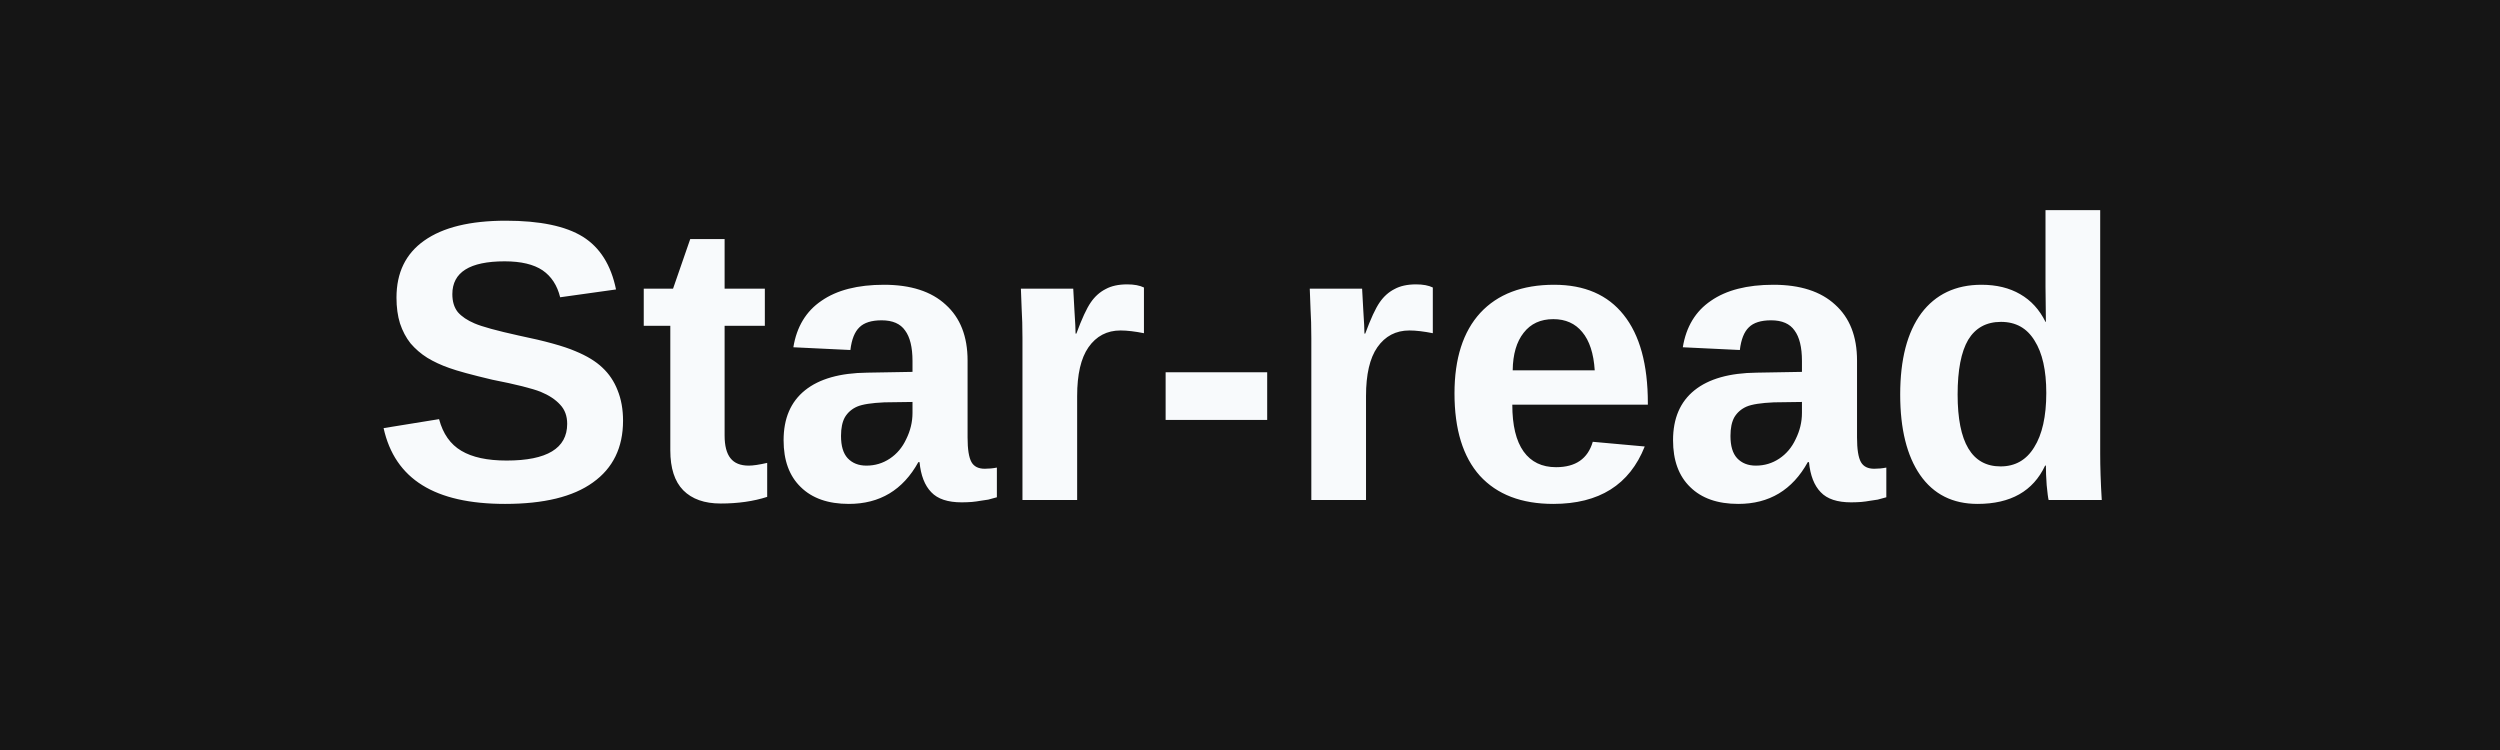
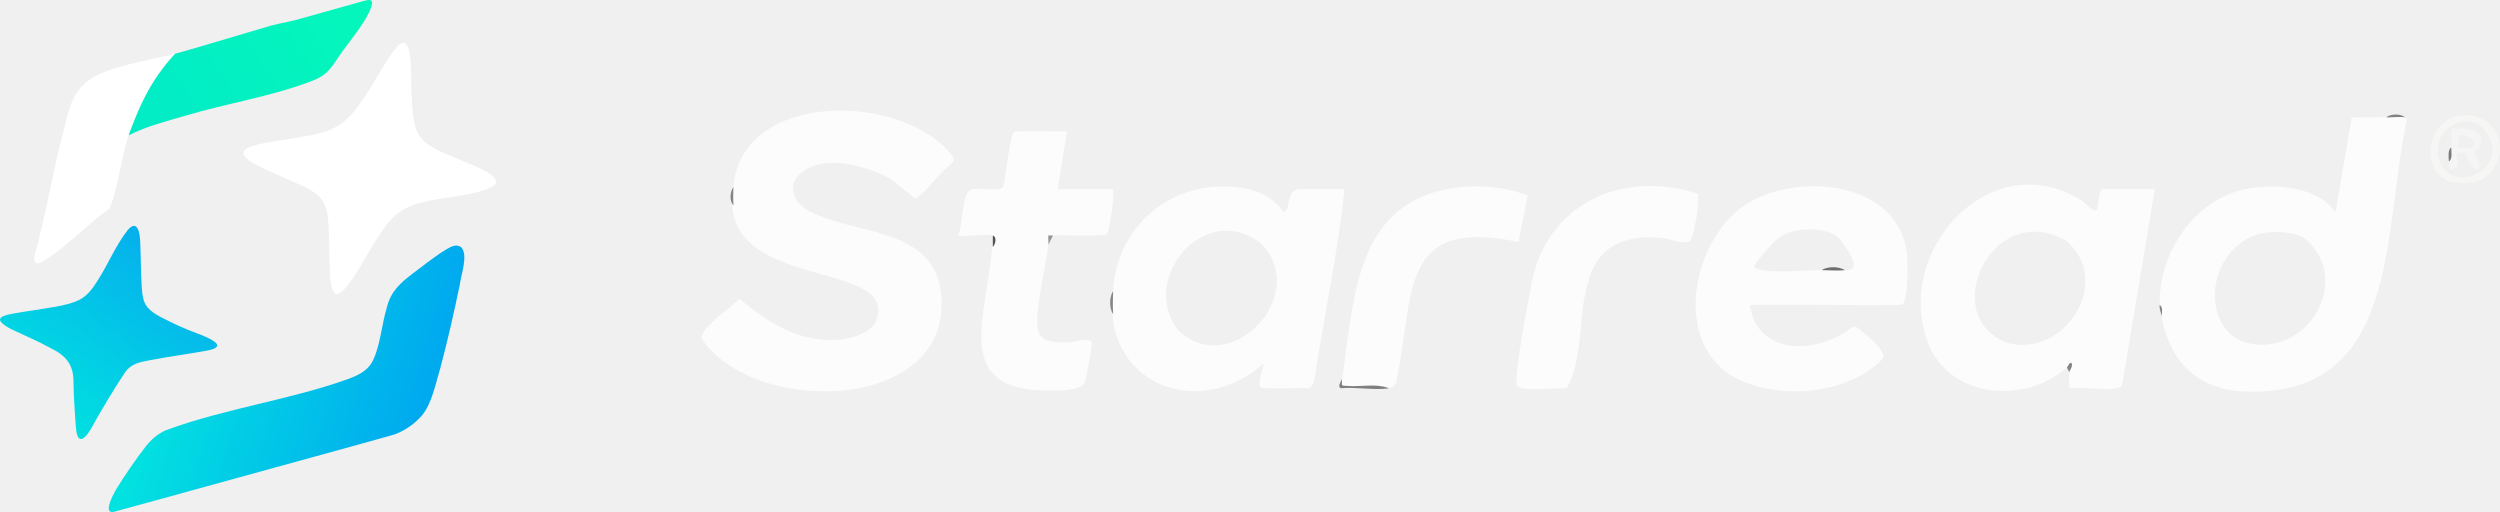
- <svg xmlns="http://www.w3.org/2000/svg" width="100" height="30" viewBox="0 0 100 30">
-   <rect width="100" height="30" fill="#151515" />
-   <text x="50" y="20" font-family="Arial, sans-serif" font-size="16" font-weight="bold" text-anchor="middle" fill="#F8FAFC">Star-read</text>
+ <svg xmlns="http://www.w3.org/2000/svg" id="_图层_2" data-name="图层 2" viewBox="0 0 1264.25 258.91">
+   <defs>
+     <style>
+       .cls-1 {
+         fill: #7f7f7e;
+       }
+ 
+       .cls-2 {
+         fill: url(#_未命名的渐变_6);
+       }
+ 
+       .cls-3 {
+         fill: #6f6e6e;
+       }
+ 
+       .cls-4 {
+         fill: #838482;
+       }
+ 
+       .cls-5 {
+         fill: #f5f5f6;
+       }
+ 
+       .cls-6 {
+         fill: #7a7a7a;
+       }
+ 
+       .cls-7 {
+         fill: #848484;
+       }
+ 
+       .cls-8 {
+         fill: #fff;
+       }
+ 
+       .cls-9 {
+         fill: #535453;
+       }
+ 
+       .cls-10 {
+         fill: #838487;
+       }
+ 
+       .cls-11 {
+         fill: #868688;
+       }
+ 
+       .cls-12 {
+         fill: #959595;
+       }
+ 
+       .cls-13 {
+         fill: #f6f6f5;
+       }
+ 
+       .cls-14 {
+         fill: url(#_未命名的渐变_13);
+       }
+ 
+       .cls-15 {
+         fill: url(#_未命名的渐变_21);
+       }
+ 
+       .cls-16 {
+         fill: #fcfcfc;
+       }
+     </style>
+     <linearGradient id="_未命名的渐变_6" data-name="未命名的渐变 6" x1="188.58" y1="1648.68" x2="315.67" y2="1686.34" gradientTransform="translate(-105 -1475)" gradientUnits="userSpaceOnUse">
+       <stop offset="0" stop-color="#02e2e0" />
+       <stop offset="1" stop-color="#00aaef" />
+     </linearGradient>
+     <linearGradient id="_未命名的渐变_21" data-name="未命名的渐变 21" x1="167.95" y1="4.65" x2="85.59" y2="59.55" gradientUnits="userSpaceOnUse">
+       <stop offset="0" stop-color="#04f6bc" />
+       <stop offset="1" stop-color="#02ecc6" />
+     </linearGradient>
+     <linearGradient id="_未命名的渐变_13" data-name="未命名的渐变 13" x1="90.82" y1="121.23" x2="25.47" y2="206.68" gradientUnits="userSpaceOnUse">
+       <stop offset="0" stop-color="#06acee" />
+       <stop offset="1" stop-color="#00dee1" />
+     </linearGradient>
+   </defs>
+   <g id="_图层_1-2" data-name="图层 1">
+     <g>
+       <path class="cls-16" d="M370.89,94.37c4.06-48.85,85.98-47.82,110.71-15.55,2.4,3.43-2.44,5.07-5.13,8.16-2.55,2.52-9.01,10.6-13.28,13.32-.44.21-.45-.04-1.29-.65-3.2-2.53-8.67-6.86-12.15-9.61-11.98-6.09-33.66-12.71-45.42-1.91-5.92,5.65-3.26,14.27,4.35,18.28,21.31,12.04,59.62,8.15,66.58,37.57,12,64.07-92.71,68.26-120.5,27.27-.88-5.42,14.32-15.01,18.55-19.7.39-.41.72-.34,1.25.06,14.52,12,30.07,21.91,49.97,20.1,6.59-.56,14.11-3.04,18-8.2,15.28-33.86-81.28-14.28-71.64-69.14Z" />
+       <path class="cls-16" d="M1206.92,59.29c3.25-.8,7.68-1.6,10.33.98-12.73,57.01-2.38,143.84-86.43,137.44-23.74-3.02-35.31-18.55-38.58-42.62-1.15-25.53,16.03-52.89,41.63-59.05,14.56-3.67,38.21-2.12,47.06,11.27.75-1.91,7.88-46.13,8.34-47.87,5.77-.19,11.86.02,17.66-.15ZM1165.36,120.54c-5.44-3.76-17.42-3.95-23.7-2.07-7.16,2.32-12.93,7.32-16.52,13.21-9.18,14.22-6.32,37.96,12.39,41.97,29.85,6.43,52.71-32.68,27.83-53.11Z" />
+       <path class="cls-16" d="M1045.17,185.85c-20.67,18.36-57.24,15.83-69.35-10.36-20.06-47.15,30.45-103.45,76.99-73.97,1.89,1.28,5.92,6.42,7.74,4.43.64-1.31.55-10.55,3.27-10.29,6.08,0,19.47,0,25.87,0-.39,2.83-13.03,77.99-16.26,97.26-.17,2.32-1.17,3.23-3.36,3.5-6.5,1.07-15.83-.83-22.77-.17-1.67.41-.75-8.52-.58-9.8.25-2-.4-1.88-1.54-.61ZM1044.8,121.72c-37.47-21.28-65.16,38.14-29.84,51.62,28.96,8.08,54.15-31.1,29.84-51.62Z" />
+       <path class="cls-16" d="M562.87,147.05c2.01-33.05,29.59-56.13,62.75-52.39,8.38.94,17.86,4.39,22.75,11.73,1.02,1.78,2.5-.52,2.8-1.69,1.05-4.63.95-9.16,7.34-9.04,1.78.04,16.21-.07,21.39.03-3.3,32.36-10.44,64.58-15.28,96.85-.39,1.38-1.73,3.59-2.97,3.8-2.61-.16-20.4.35-23.85-.21-2.48-1.35,1.23-10.15,1.22-12.37-33.16,29.75-82.24,9.84-76.15-36.72ZM637.41,122.98c-28.38-22.02-61.98,18.65-41.36,44.26,26.89,25.03,67.25-19.15,41.36-44.26Z" />
+       <path class="cls-16" d="M884.92,154.51c4.12,25.76,34,24.46,51.09,11.47,1.37-.63,1.77-1.1,2.56-.71,3.36,2.29,10.91,8.74,13.1,12.51,2.3,2.95-.94,4.88-3.04,6.84-18.56,15.71-53.72,17.89-74.58,4.33-28.77-19.92-16.78-70.87,10.82-86.81,26.08-14.79,74.06-10.34,79.38,25.05.59,4.63.86,24.17-2.18,26.8-1.89.81-75.12-.36-77.16.39l.02.12ZM921.27,136.65c4.88-.06,9.89.54,14.62-.36,1.55-.38,1.71-1.94,1.51-3.38-1.68-4.66-4.91-10-8.58-13.53-8.01-5.26-24.96-4.57-31.63,2.99-2.69,2.7-6.34,6.8-8.4,9.62-1.06,1.73-2.33,2.64-.94,3.78,9.62,2.84,22.99.69,33.41.87Z" />
+       <path class="cls-2" d="M233.22,124.98c3.63,4.05.04,13.34-.67,18.85-2.69,13.08-6.27,28.85-9.87,42.25-2.43,8.15-4.32,18.09-9.36,24.09-3.61,4.19-8.93,7.85-14.01,9.59-14.73,4.26-65.9,18.14-94.55,26.11-15.79,4.35-34.69,9.6-47.05,12.93-5.73,1.3-.95-7.88,1.09-11.45,4.27-6.99,10-15.27,14.8-21.46,2.79-3.56,6.2-6.56,10.3-8.33,29.55-10.93,63.03-15.41,92.18-25.91,4.75-1.74,9.46-3.99,12.02-8.4,4.25-7.93,4.79-18.81,7.46-27.49,1.92-8.26,6.8-12.62,13.1-17.39,4.55-3.54,10.07-7.66,14.35-10.58,4.26-2.62,7.01-4.8,10.11-2.87l.08.07Z" />
+       <path class="cls-16" d="M501.93,119.19c-3.44-1.36-14.89,1.05-17.35-.15,2.58-6.48,1.71-21.6,6.65-23.21,3.94-.85,8.87.29,12.85-.09,1.53-.12,2.78-.48,3.2-1.17,1.37-4.7,3.27-26.41,5.64-28.06,7.91-.3,17.56-.01,25.76-.11,1.04.05.88-.22.78.55-1.36,8.6-3.34,20.59-4.58,28.7,1.3.04,25.82,0,27.95.02.79,3.89-1.4,18.75-2.83,22.26-.15.3-.23.5-.62.62-2.72.51-5.61.55-8.41.62-5.77.07-11.56-.34-17.29-.13-2.27-.02-3.19,2.4-3.47,4.41-1.11,10.12-7.86,37.07-4.86,44.81,2.33,4.88,8.63,5.05,13.95,4.81,3.38.74,11.84-3.71,12.85.59,0,2.17-2.85,18-3.74,20.11-1.55,2.36-4.86,2.86-9.36,3.47-63.49,4.46-37.75-38.97-37.09-78.05Z" />
+       <path class="cls-16" d="M769.51,196.31c-.61-.24-2.22-.92-2.71-1.4.19-13.6,4.88-35.94,7.51-50.43,7.18-41.21,45.82-58.95,84.26-46.53,1.17,2.26-1.56,21.04-3.91,23.84-2.99,2.3-10.62-1.29-14.64-1.46-18.34-1.85-32.5,4.11-37.12,23.1-4.84,15.82-2.01,37.26-10.37,52.47-.45.41-.98.45-1.56.46-6.43.02-15.62.98-21.46-.05Z" />
+       <path class="cls-16" d="M678.76,191.62c6.08-40.92,6.45-89.48,57.07-96.69,12.14-1.67,25.36-.45,36.73,3.89-.17,1.23-4.32,21.56-4.7,23.56-60.96-12.86-52.3,26.34-61.79,70.63-.22,2-2.26,3.12-3.92,3.34-1.63-.12-18.09-.4-23.56-.76-.7-.99-.24-2.85.17-3.97Z" />
+       <path class="cls-13" d="M1243.99,58.46c14.65-2.12,24.97,11.78,18.08,25.16-4.41,8.55-12.95,9.88-21.82,8.47-15.22-2.42-15.34-30.87,3.74-33.63ZM1255.62,64.42c-11.89-9.19-27.99,4.15-21.3,18.38,6.04,12.84,27.29,6.28,26.29-8.73-.11-1.65-3.84-8.76-4.99-9.65Z" />
+       <path class="cls-1" d="M678.68,191.74c-.03,3.41-.91,3.3,2.94,3.43,6.44.51,14.09-1.29,20.18.96.42.15.46.27,0,.33-7.19.88-16.18-.76-23.61-.15-2.11-.39-.02-3.6.49-4.61v.03Z" />
+       <path class="cls-11" d="M562.9,158.92c-1.99-3.08-2-8.66,0-11.71-.12,3.79-.23,7.88.03,11.68l-.03.02Z" />
+       <path class="cls-8" d="M250.94,91.92c-.64-5-15.13-9.39-19.7-11.72-20.29-7.99-22.29-10.95-23.06-32.49-.82-5.41,1.79-35.18-8.13-23.26-5.49,7.06-10.39,16.88-15.62,24.47-10.12,15.31-15.47,17.59-34.41,20.75-6.18,1.09-13.23,1.9-19.24,3.29-2.99.86-8.9,2.04-7.45,5.57,2.46,3.43,6.32,4.87,11.3,7.35,5.5,2.5,11.08,4.8,16.48,7.28,11.81,5.12,14.45,9.21,15,20.63.36,5.68.39,11.48.52,17.27.28,6.63,0,11.75,1.78,16.05,2.05,3.54,4.92.38,8.17-3.8,7.37-9.72,13.23-23.78,21.74-32.91,4.71-4.98,11.1-7.32,17.69-8.61,6.65-1.91,33.64-3.73,34.92-9.78v-.09Z" />
+       <path class="cls-7" d="M370.89,103.9c-2.1-2.47-1.76-6.79,0-9.37-.12,2.98-.18,6.32.04,9.35l-.04.02Z" />
+       <path class="cls-4" d="M1216.17,59.38c-1.5-.51-7.03.05-9.37,0,1.8-1.95,7.52-1.97,9.37,0Z" />
+       <path class="cls-9" d="M502.05,124.94c.06-1.95-.04-3.9,0-5.85,2.24.78,1.38,4.41,0,5.85Z" />
+       <path class="cls-12" d="M532.49,119.09l-2.34,4.68c.19-1.52-.16-3.16,0-4.69.77-.06,1.56.05,2.34,0Z" />
+       <path class="cls-10" d="M1093.25,160.06c-.3-1.85-1.14-2.64-1.17-5.85,1.9,1,1.1,3.98,1.17,5.85Z" />
+       <path class="cls-7" d="M1046.42,188.16l-1.17-2.34c.64-.56.92-2.44,2.33-2.34.9,1.87-1.1,4-1.16,4.68Z" />
+       <path class="cls-3" d="M932.88,136.65c-3.8.32-7.91-.02-11.68-.04,3-2,8.67-1.97,11.71,0l-.02.04Z" />
+       <path class="cls-8" d="M43.92,41.34c-7.76,6.41-8.79,13.62-11.24,22.71-5.84,21.61-9.23,43.98-15.32,65.55-.53,6.51,4.73,2.44,7.62.5,10.5-7.07,20.13-17.37,30.51-24.75,4.41-11.83,5.79-24.6,9.4-36.6.02-.08.04-.16.06-.24.03-.02.07-.03.11-.05,0,0,3.73-9.11,10.12-21.97,4.05-8.16,13.42-19.33,13.42-19.33-13.18,3.4-35.36,6.5-44.67,14.19Z" />
+       <path class="cls-15" d="M188.1,1.02c-.24-1.39-1.84-1.21-4.83-.36-7.01,1.97-21.94,6.16-30.22,8.48-5.44,1.67-10.19,2.32-15.78,3.74l-38.44,11.38c-2.78.76-5.46,1.56-8.19,2.34-.65.19-1.34.37-2.05.55,0,0-6.63,6.68-12.57,16.79-6.25,10.62-10.97,24.51-10.97,24.51,8.73-4.54,20.2-7.47,29.22-10.08,20.75-6.19,42.55-9.5,62.81-17.16,2.1-.85,3.89-1.56,5.8-2.8,3.43-2.21,5.8-5.78,8-9.14,3.56-5.38,8.82-11.61,12.56-17.42,1.94-2.83,5.06-8.53,4.66-10.84Z" />
+       <path class="cls-14" d="M108.66,172.96c-1.49-1.19-3.6-2.19-5.46-2.98-5.39-2.09-11.43-4.34-17.12-7.25-4.35-2.23-9.76-4.35-12.35-8.58-1.48-2.46-1.76-5.4-1.99-8.26-.54-7.69-.48-15.64-.82-23.43-.11-3.92-1.2-12.01-6.28-6.19-5.99,7.55-9.89,17.23-15.25,25.58-2.54,4.07-5.41,8.03-9.84,10.08-6.66,2.92-14.65,3.61-21.99,4.89-4.08.63-7.98,1.21-11.09,1.79-3.5.65-6.06,1.42-6.4,2.71-.76,1.58,4.12,4.51,6.46,5.56,6.39,3.01,12.59,5.57,18.61,8.92,8.41,4.09,12.16,8.51,12.04,18.14.1,6.97.61,13.71,1.06,20.41.15,2.02.31,4.39.99,6.18,1.82,3.98,5.17-1.06,6.39-3.03,4.99-8.93,11.71-20.45,17.65-29.23,2.76-4.09,7.13-5.11,11.71-5.96,9.08-1.8,22.6-3.66,29.98-5.06,2.55-.48,6.94-1.69,3.8-4.2l-.11-.09Z" />
+       <path class="cls-5" d="M1239.59,74.6c.04-3.12-.04-6.26,0-9.37,6.41-.74,18.34-.03,14.43,9.13-.62,1.44-2.73,1.36-2.79,2.08-.18,2.16,4.02,7.11,2.41,8.69-3.28,3.22-6.48-7.3-7.21-7.99-.15-.14-3.63.24-3.96.93-.71,1.48,2.38,5.59-1.13,7.06s-2.73-1.39-2.92-3.5l1.17-7.02ZM1249.99,74.48c3.9-2.29-3.26-7.85-6.89-5.74v5.86c1.81-.32,5.65.61,6.89-.12Z" />
+       <path class="cls-6" d="M1238.42,81.62c-.19-2.06-.63-5.87,1.17-7.02-.03,2.21.8,5.75-1.17,7.02Z" />
+     </g>
+   </g>
</svg>
